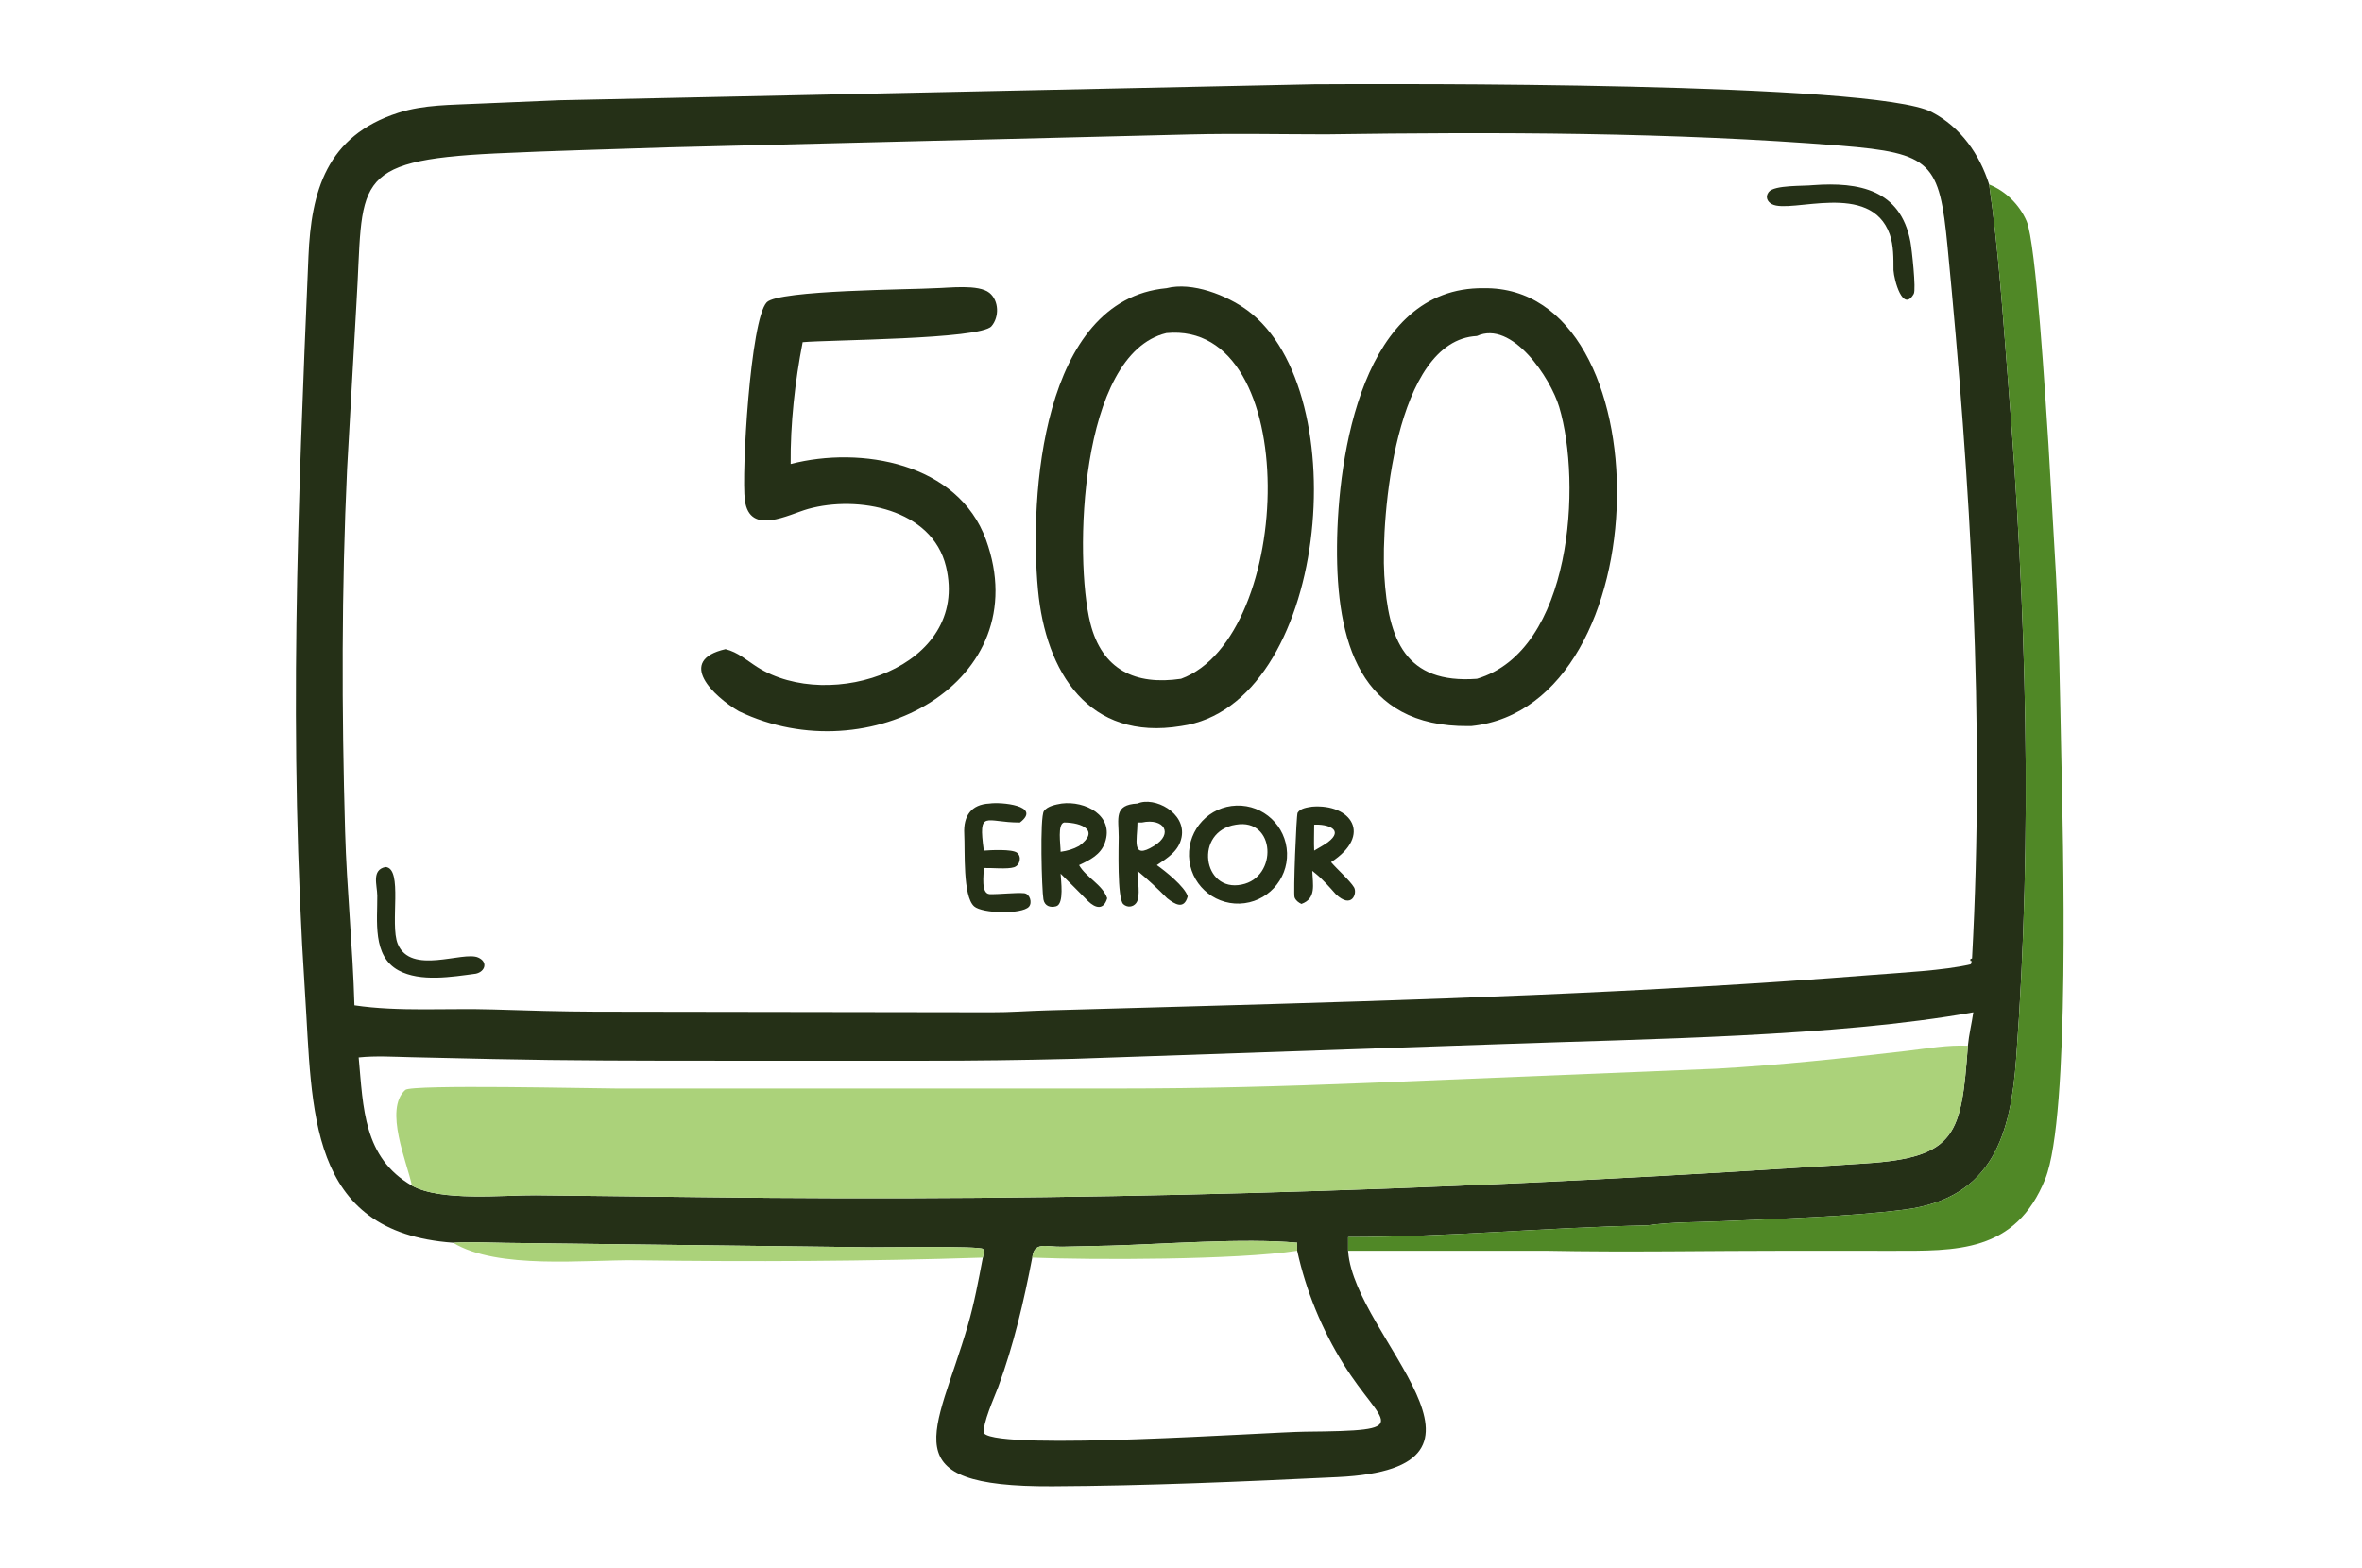
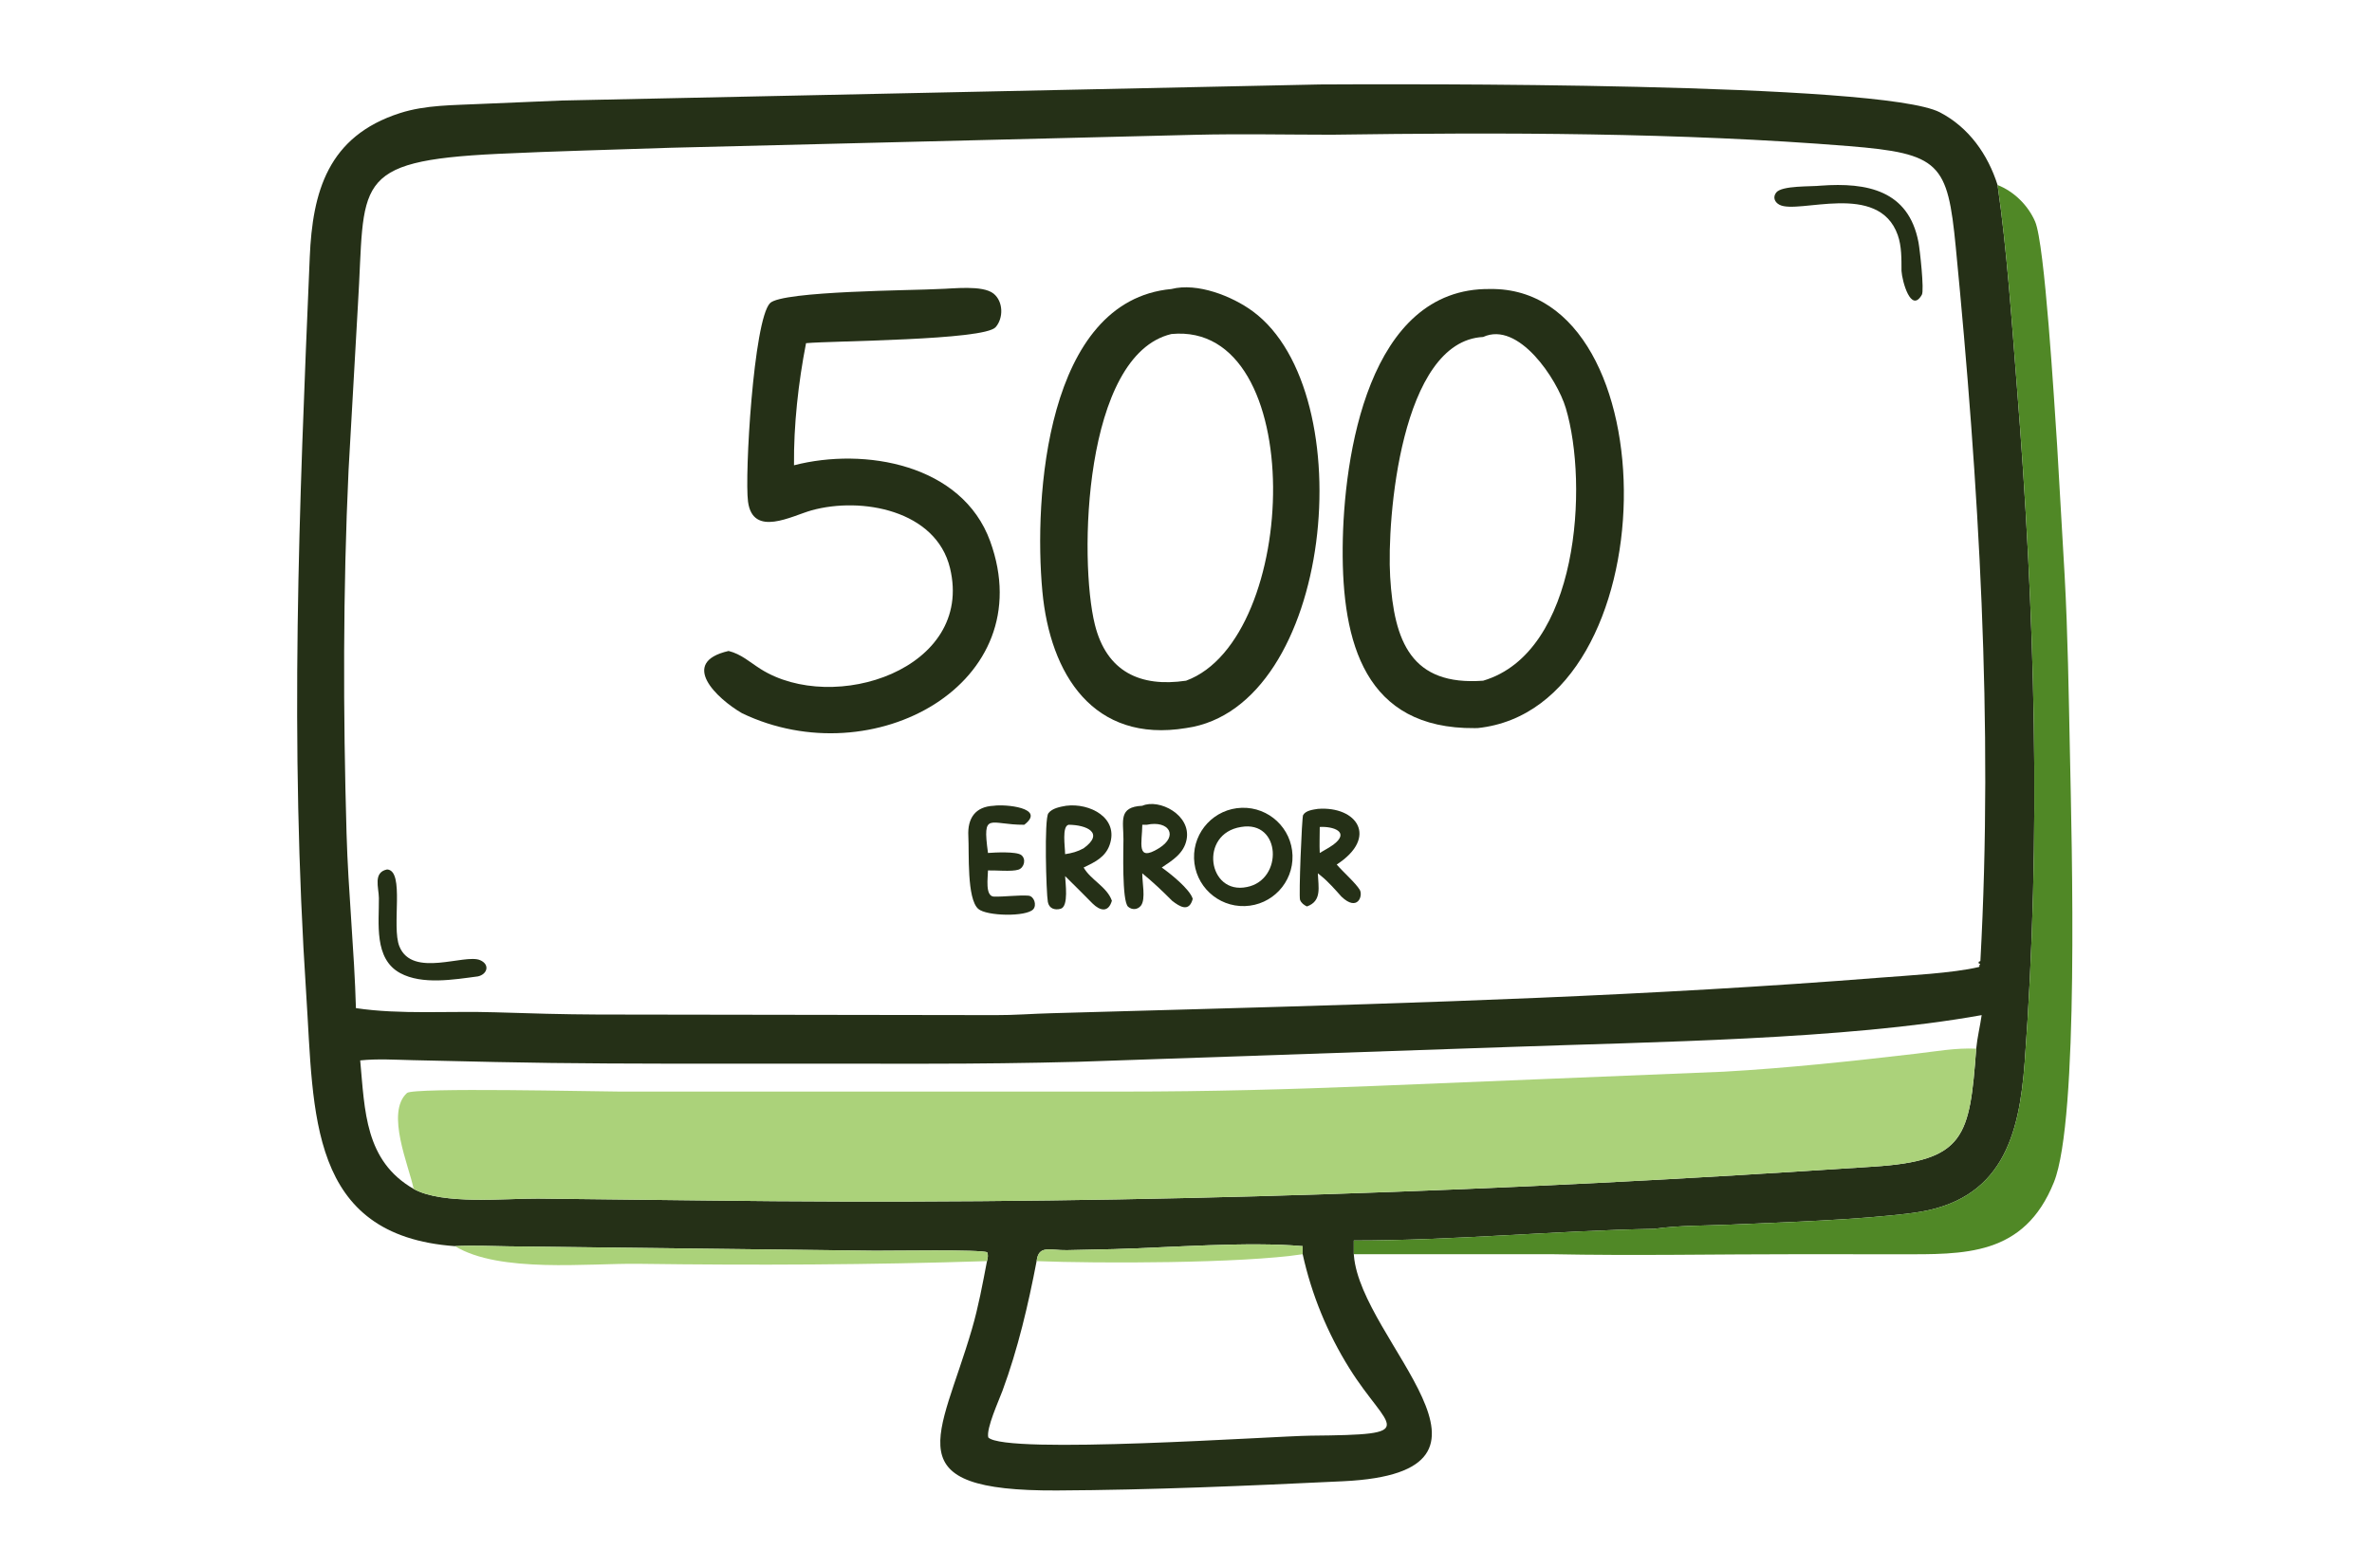
- <svg xmlns="http://www.w3.org/2000/svg" width="500" height="332" viewBox="0 0 500 332" fill="none">
-   <path d="M95.899 263.12c-30.999-2.215-29.714-28.218-31.333-52.917-3.545-54.068-1.544-102.302.727-155.899.583-13.756 3.793-25.534 19.018-30.425 5.452-1.75 11.254-1.646 16.919-1.931l17.165-.723 159.763-3.392c16.426-.098 118.494-.518 130.76 5.887 6.114 3.193 10.102 8.882 12.157 15.346 2.016 14.03 2.943 28.386 4.072 42.518 3.787 47.415 5.165 95.154 1.647 142.626-1.151 15.514-4.687 29.441-23.551 31.895-11.522 1.498-26.802 1.943-38.538 2.471-5.262.236-10.787.136-16 .882-21.118.409-42.198 2.47-63.332 2.47v2.896l.018.266c1.495 18.228 37.616 45.75-2.223 47.666-19.733.951-40.669 1.857-60.404 1.949-34.525.16-24.604-11.01-17.896-34.052 1.395-4.79 2.243-9.491 3.182-14.373.15-.757.304-1.11.05-1.851-1.153-.656-20.614-.311-23.607-.34l-77.371-.931c-3.726-.058-7.502-.237-11.223-.038m320.671-41.694c.233-2.426.813-4.697 1.15-7.089-28.975 5.214-69.825 5.649-99.387 6.722l-91.156 3.136a1213 1213 0 0 1-31.699.402l-43.573-.003c-15.832-.003-31.648-.008-47.478-.355l-17.391-.39c-3.683-.08-7.442-.331-11.11.051.985 10.669.982 21.207 11.269 27.136 6.08 3.408 19.32 1.983 26.21 2.037l35.292.404c77.391.989 154.535-1.267 231.776-6.215l14.408-.929c19.357-1.238 20.3-6.273 21.689-24.907m-141.972 43.398v-1.704c-11.417-1.024-28.016.294-39.671.624l-10.038.223c-3.596.066-5.954-1.18-6.379 2.313-1.767 9.24-3.943 18.544-7.197 27.379-.748 2.032-3.472 7.986-2.99 9.85 3.561 3.693 60.419-.304 67.943-.375 23.78-.222 16.347-1.098 8.155-14.258-4.608-7.402-7.955-15.539-9.823-24.052m6.17-236.38c-9.585-.006-19.232-.21-28.812.017l-110.468 2.734c-12.186.425-24.389.706-36.567 1.29-31.3 1.5-27.879 6.2-29.47 31.834l-1.977 34.955c-1.187 25.507-1.154 51.202-.423 76.724.352 12.297 1.631 24.574 1.976 36.863 9.364 1.404 19.829.574 29.339.88 7.239.234 14.383.442 21.621.471l83.852.125c3.954.023 7.877-.302 11.826-.401l30.282-.845c48.134-1.336 96.368-2.857 144.383-6.665 5.86-.465 15.329-.941 20.794-2.244l.165-.17-.157-.187.218-.094.035-.226-.281-.065-.023-.357.369-.154c2.749-50.224-.337-100.738-5.186-150.734-1.724-17.774-3.285-19.791-22.623-21.353-35.399-2.86-73.146-2.91-108.873-2.399" fill="#253017" />
-   <path d="M421.075 39.065c3.477 1.362 6.434 4.3 7.914 7.724 2.032 4.697 4.007 37.75 4.645 47.35l1.576 27.365c.681 12.466.855 24.94 1.114 37.416.399 19.197 1.948 77.426-3.368 90.687-6.304 15.724-18.943 15.237-32.591 15.228l-21.209-.013c-17.294-.009-34.652.347-51.938.001h-41.845v-2.896c21.134 0 42.214-2.061 63.332-2.47 5.213-.746 10.738-.646 16-.882 11.736-.528 27.016-.973 38.538-2.471 18.864-2.454 22.401-16.381 23.551-31.895 3.518-47.472 2.14-95.211-1.647-142.626-1.128-14.132-2.056-28.488-4.072-42.518" fill="#508826" />
-   <path d="M400.822 57.205c-.008-2.491.051-5.214-.793-7.59-4.06-11.428-20.946-4.275-24.928-6.38-1.039-.547-1.443-1.604-.689-2.58 1.183-1.529 7.445-1.22 9.419-1.456 9.703-.706 18.48.954 20.571 11.962.293 1.541 1.245 10.135.712 11.07-2.3 4.034-4.161-2.885-4.292-5.026m-150.811 96.523c-19.548 3.225-28.657-11.353-30.287-28.867-1.839-19.752.737-61.387 27.199-63.837 5.461-1.397 12.791 1.493 17.152 4.706 23.285 17.16 17.016 83.651-14.064 87.998m-3.088-83.202c-18.566 4.419-19.538 47.707-16.128 61.378 2.477 9.922 9.529 13.249 19.216 11.822 24.017-8.814 25.934-75.974-3.088-73.2" fill="#253017" />
-   <path d="m311.509 153.729-.658.011c-23.122.2-27.979-18.012-27.824-38.078.149-19.315 5.397-54.951 31.057-54.638 38.296-.569 37.773 88.414-2.575 92.705m1.126-82.578c-17.369.877-20.326 38.5-19.601 50.642.82 13.729 4.477 23.049 19.601 21.934 20.182-5.971 22.239-41.439 17.423-57.557-1.829-6.125-9.962-18.447-17.423-15.02m-159.052 66.3c2.659.661 4.456 2.355 6.717 3.789 15.406 9.773 45.094.044 39.957-21.284-2.95-12.245-18.687-15.117-29.191-12.194-4.109 1.144-12.365 5.784-13.388-1.831-.74-5.516 1.162-38.291 4.63-41.914 2.515-2.627 30.785-2.685 35.606-2.993 2.942-.048 9.216-.89 11.53.981 2.048 1.656 2.109 5.153.427 7.08-2.445 2.8-34.486 2.862-39.962 3.376-1.629 8.341-2.62 17.287-2.541 25.784 14.882-3.85 35.447-.234 41.352 16.038 10.896 30.028-24.677 49.582-52.29 36.322-5.316-3.079-13.389-10.738-2.847-13.154m-52.84 68.711c-5.056.671-11.75 1.814-16.381-.695-5.595-3.03-4.44-10.593-4.496-15.847-.023-2.222-1.272-5.433 1.741-6.043 3.786.268.865 12.052 2.59 16.272 2.748 6.721 13.768 1.462 17.02 2.89 2.112.928 1.5 2.984-.474 3.423" fill="#253017" />
-   <path d="M87.195 251.035c-.982-4.85-5.969-16.127-1.401-20.256 1.341-1.213 39.936-.303 44.611-.302l106.516.002c18.066-.003 34.476-.452 52.455-1.172l73.977-3.025c13.534-.761 27.017-2.22 40.476-3.789 4.268-.498 8.428-1.272 12.741-1.068-1.389 18.634-2.332 23.669-21.689 24.907l-14.408.929c-77.241 4.949-154.385 7.204-231.776 6.215l-35.292-.404c-6.89-.054-20.129 1.371-26.21-2.037m187.403 13.789c-12.858 1.967-43.231 1.969-56.088 1.457.426-3.494 2.783-2.248 6.379-2.314l10.038-.223c11.655-.329 28.254-1.648 39.671-.624zm-178.699-1.706c3.721-.198 7.497-.019 11.223.038l77.371.932c2.993.029 22.454-.316 23.607.34.254.741.1 1.093-.05 1.851-24.407.79-49.044.9-73.462.569-10.598-.143-29.3 2.016-38.69-3.73" fill="#abd27a" />
-   <path d="M240.787 184.394c-.059 1.778.78 5.453-.288 6.826-.683.878-1.877.961-2.705.226-1.332-1.181-.979-12.28-.979-14.22-.001-3.926-1.109-6.847 3.972-7.093 3.557-1.561 10.345 1.921 9.337 7.136-.563 2.913-2.948 4.369-5.233 5.903 1.716 1.211 5.937 4.55 6.53 6.62-.766 2.861-2.691 1.697-4.351.397-1.986-2.013-4.098-3.999-6.283-5.795m.948-10.249h-.948c-.015 3.694-1.411 7.998 3.484 4.967 4.247-2.601 2.12-5.965-2.536-4.967m-32.251 15.169c2.238.06 5.428-.36 7.306-.196 1.222.106 1.792 2.028 1.002 2.881-1.493 1.617-9.843 1.447-11.583-.095-2.434-2.156-1.896-11.745-2.091-15.366-.203-3.762 1.459-6.233 5.366-6.404 2.316-.363 11.129.408 6.422 4.012-7.334.042-8.868-2.998-7.645 5.957 1.378-.114 5.964-.348 7 .427 1.087.813.668 2.684-.591 3.094-1.41.46-4.757.107-6.409.164-.013 1.473-.647 5.404 1.223 5.526m15.033-4.327c.04 1.317.813 6.417-.947 6.899-1.266.348-2.444-.069-2.693-1.452-.347-1.915-.792-17.487.109-18.713.789-1.074 2.505-1.372 3.743-1.588 4.972-.636 11.184 2.531 9.171 8.275-.908 2.591-3.169 3.664-5.478 4.764 1.513 2.655 4.936 4.073 5.955 7.018-.748 2.555-2.481 2.133-4.051.605-1.933-1.938-3.846-3.901-5.809-5.808m.736-10.842c-1.444.322-.744 4.594-.736 6.208 1.436-.211 2.631-.536 3.905-1.24 4.476-3.253.611-4.948-3.169-4.968m37.155 17.172c-5.734.184-10.53-4.316-10.711-10.049s4.323-10.526 10.057-10.703c5.728-.177 10.516 4.321 10.697 10.049s-4.315 10.518-10.043 10.703m-.794-16.705c-8.931 1.391-7.024 14.417 1.236 12.678 7.716-1.523 7.192-14.13-1.236-12.678m13.878 16.781c-.636-.309-1.194-.715-1.454-1.399-.286-.755.374-17.452.648-17.907.592-.982 2.091-1.131 3.103-1.297 8.227-.629 12.82 6.001 3.981 11.752 1.249 1.477 4.003 3.903 4.857 5.338.736 1.238-.448 4.71-3.867 1.433-1.229-1.389-2.815-3.191-4.251-4.341l-.72-.579c.107 2.906.902 5.859-2.297 7m2.701-16.781c.004 1.822-.09 3.672 0 5.489.954-.569 1.955-1.108 2.864-1.748 3.645-2.737-.114-3.912-2.864-3.741" fill="#253017" />
+ <svg xmlns="http://www.w3.org/2000/svg" width="460" height="304" viewBox="0 0 460 304" fill="none">
+   <path d="M88.227 241.722C59.709 239.687 60.891 215.799 59.401 193.108C56.139 143.438 57.98 99.126 60.07 49.888C60.606 37.251 63.559 26.43 77.566 21.938C82.582 20.329 87.919 20.425 93.132 20.163L108.924 19.5L255.906 16.383C271.017 16.293 364.92 15.907 376.205 21.792C381.83 24.725 385.499 29.951 387.389 35.889C389.244 48.779 390.097 61.967 391.136 74.95C394.619 118.509 395.888 162.365 392.65 205.977C391.592 220.229 388.339 233.023 370.984 235.277C360.383 236.654 346.326 237.062 335.529 237.548C330.688 237.765 325.605 237.672 320.809 238.358C301.38 238.734 281.986 240.627 262.543 240.627V243.287L262.56 243.532C263.935 260.277 297.166 285.561 260.515 287.322C242.361 288.195 223.099 289.027 204.943 289.112C173.18 289.259 182.307 278.997 188.479 257.829C189.762 253.429 190.542 249.11 191.406 244.626C191.544 243.929 191.686 243.606 191.453 242.925C190.392 242.322 172.487 242.639 169.734 242.613L98.552 241.757C95.125 241.704 91.65 241.54 88.227 241.722ZM383.245 203.419C383.459 201.19 383.992 199.104 384.302 196.907C357.646 201.697 320.064 202.096 292.866 203.082L209.003 205.963C199.263 206.216 189.59 206.332 179.84 206.332L139.753 206.329C125.187 206.327 110.636 206.322 96.073 206.004L80.073 205.645C76.685 205.571 73.226 205.341 69.853 205.691C70.758 215.493 70.756 225.174 80.219 230.621C85.814 233.751 97.993 232.443 104.333 232.492L136.802 232.863C208.001 233.772 278.974 231.7 350.035 227.154L363.29 226.3C381.099 225.163 381.966 220.538 383.245 203.419ZM252.63 243.287V241.722C242.126 240.782 226.855 241.993 216.133 242.295L206.898 242.5C203.59 242.561 201.421 241.416 201.029 244.626C199.404 253.114 197.402 261.661 194.408 269.777C193.72 271.644 191.214 277.114 191.657 278.827C194.933 282.219 247.243 278.547 254.164 278.482C276.042 278.278 269.204 277.473 261.667 265.383C257.428 258.584 254.349 251.109 252.63 243.287ZM258.307 26.131C249.489 26.125 240.613 25.939 231.8 26.147L130.169 28.659C118.958 29.049 107.731 29.307 96.527 29.844C67.732 31.222 70.879 35.539 69.415 59.089L67.596 91.201C66.504 114.634 66.535 138.239 67.207 161.685C67.531 172.982 68.708 184.261 69.025 195.55C77.64 196.84 87.267 196.078 96.017 196.359C102.677 196.574 109.249 196.765 115.908 196.792L193.052 196.907C196.69 196.927 200.299 196.629 203.932 196.538L231.792 195.762C276.075 194.535 320.45 193.137 364.624 189.639C370.015 189.212 378.726 188.775 383.754 187.577L383.906 187.421L383.761 187.25L383.962 187.163L383.994 186.955L383.736 186.895L383.715 186.568L384.054 186.426C386.583 140.287 383.744 93.881 379.283 47.951C377.697 31.622 376.261 29.769 358.469 28.334C325.903 25.707 291.176 25.662 258.307 26.131Z" fill="#253017" />
+   <path d="M387.389 35.887C390.587 37.138 393.308 39.838 394.67 42.983C396.54 47.298 398.356 77.663 398.943 86.482L400.393 111.622C401.019 123.074 401.18 134.534 401.418 145.995C401.785 163.631 403.21 217.124 398.319 229.307C392.52 243.752 380.891 243.305 368.336 243.297L348.824 243.284C332.913 243.276 316.943 243.603 301.04 243.285H262.543V240.625C281.986 240.625 301.38 238.731 320.808 238.356C325.604 237.67 330.688 237.763 335.528 237.546C346.326 237.06 360.383 236.652 370.983 235.275C388.339 233.021 391.592 220.227 392.65 205.974C395.887 162.363 394.619 118.507 391.135 74.947C390.097 61.965 389.243 48.777 387.389 35.887Z" fill="#508826" />
+   <path d="M368.756 52.554C368.749 50.264 368.803 47.763 368.026 45.581C364.292 35.082 348.757 41.653 345.093 39.72C344.137 39.217 343.765 38.245 344.459 37.349C345.547 35.945 351.308 36.228 353.124 36.011C362.051 35.364 370.126 36.888 372.05 47C372.32 48.417 373.195 56.311 372.705 57.17C370.589 60.877 368.876 54.52 368.756 52.554Z" fill="#253017" />
+   <path d="M230.01 141.227C212.026 144.189 203.646 130.797 202.146 114.707C200.454 96.562 202.824 58.313 227.169 56.062C232.193 54.779 238.937 57.433 242.949 60.385C264.371 76.15 258.604 137.234 230.01 141.227ZM227.169 64.792C210.089 68.851 209.194 108.619 212.331 121.177C214.61 130.293 221.098 133.349 230.01 132.039C252.106 123.941 253.869 62.243 227.169 64.792Z" fill="#253017" />
+   <path d="M286.589 141.226L285.983 141.236C264.711 141.42 260.242 124.689 260.385 106.255C260.522 88.511 265.35 55.773 288.957 56.061C324.19 55.538 323.709 137.285 286.589 141.226ZM287.625 65.364C271.645 66.17 268.924 100.733 269.592 111.887C270.346 124.5 273.711 133.062 287.625 132.038C306.192 126.553 308.085 93.969 303.654 79.161C301.971 73.535 294.489 62.215 287.625 65.364Z" fill="#253017" />
+   <path d="M141.297 126.27C143.742 126.878 145.396 128.434 147.476 129.752C161.65 138.73 188.962 129.792 184.236 110.199C181.522 98.949 167.045 96.31 157.38 98.996C153.6 100.047 146.005 104.309 145.064 97.314C144.383 92.247 146.133 62.137 149.323 58.809C151.637 56.396 177.646 56.342 182.081 56.059C184.788 56.015 190.56 55.241 192.689 56.96C194.573 58.482 194.629 61.694 193.081 63.464C190.832 66.037 161.354 66.093 156.316 66.566C154.817 74.229 153.906 82.447 153.979 90.253C167.67 86.717 186.589 90.038 192.023 104.987C202.047 132.572 169.32 150.536 143.916 138.355C139.025 135.526 131.598 128.49 141.297 126.27Z" fill="#253017" />
+   <path d="M92.684 189.396C88.032 190.013 81.874 191.063 77.613 188.758C72.466 185.974 73.528 179.027 73.477 174.2C73.455 172.159 72.306 169.209 75.079 168.648C78.562 168.894 75.874 179.72 77.462 183.597C79.99 189.771 90.128 184.939 93.12 186.252C95.063 187.104 94.5 188.993 92.684 189.396Z" fill="#253017" />
+   <path d="M80.219 230.619C79.316 226.163 74.728 215.803 78.93 212.01C80.164 210.896 115.671 211.732 119.973 211.733L217.967 211.735C234.588 211.732 249.685 211.32 266.226 210.659L334.284 207.88C346.736 207.18 359.14 205.84 371.523 204.398C375.449 203.941 379.276 203.23 383.244 203.418C381.966 220.536 381.099 225.161 363.29 226.299L350.035 227.152C278.974 231.698 208.001 233.77 136.801 232.862L104.333 232.49C97.993 232.441 85.814 233.75 80.219 230.619Z" fill="#ABD27A" />
+   <path d="M252.63 243.288C240.801 245.095 212.858 245.097 201.029 244.626C201.421 241.416 203.59 242.561 206.898 242.501L216.133 242.296C226.856 241.993 242.127 240.782 252.63 241.722V243.288Z" fill="#ABD27A" />
+   <path d="M88.227 241.72C91.65 241.538 95.125 241.702 98.552 241.755L169.734 242.611C172.487 242.638 190.391 242.32 191.452 242.923C191.686 243.604 191.544 243.928 191.406 244.624C168.952 245.35 146.285 245.45 123.821 245.147C114.071 245.015 96.865 246.999 88.227 241.72Z" fill="#ABD27A" />
+   <path d="M221.524 169.4C221.47 171.033 222.241 174.409 221.259 175.671C220.631 176.477 219.532 176.553 218.77 175.878C217.545 174.793 217.87 164.597 217.869 162.815C217.869 159.208 216.849 156.524 221.524 156.298C224.796 154.865 231.041 158.063 230.114 162.854C229.596 165.53 227.402 166.868 225.3 168.277C226.878 169.39 230.761 172.457 231.307 174.359C230.603 176.987 228.832 175.918 227.304 174.724C225.477 172.874 223.534 171.05 221.524 169.4ZM222.396 159.984H221.524C221.511 163.378 220.226 167.332 224.729 164.547C228.637 162.157 226.68 159.067 222.396 159.984Z" fill="#253017" />
+   <path d="M192.725 173.918C194.785 173.973 197.719 173.587 199.447 173.738C200.571 173.835 201.095 175.6 200.369 176.384C198.995 177.869 191.313 177.714 189.712 176.297C187.473 174.316 187.968 165.507 187.789 162.181C187.602 158.724 189.131 156.454 192.725 156.297C194.856 155.964 202.964 156.672 198.633 159.983C191.886 160.021 190.475 157.229 191.6 165.455C192.868 165.351 197.087 165.136 198.041 165.848C199.04 166.594 198.655 168.313 197.497 168.691C196.199 169.113 193.12 168.788 191.6 168.841C191.588 170.194 191.005 173.806 192.725 173.918Z" fill="#253017" />
+   <path d="M206.555 169.942C206.593 171.152 207.303 175.837 205.685 176.28C204.52 176.6 203.436 176.217 203.207 174.946C202.888 173.187 202.479 158.882 203.307 157.755C204.034 156.768 205.612 156.495 206.751 156.297C211.325 155.712 217.04 158.621 215.188 163.898C214.353 166.279 212.273 167.264 210.149 168.275C211.541 170.714 214.689 172.017 215.627 174.722C214.939 177.069 213.345 176.681 211.9 175.278C210.122 173.497 208.362 171.694 206.555 169.942ZM207.233 159.982C205.905 160.278 206.549 164.203 206.555 165.686C207.877 165.492 208.976 165.193 210.149 164.546C214.266 161.558 210.711 160 207.233 159.982Z" fill="#253017" />
+   <path d="M241.415 175.756C236.14 175.926 231.728 171.791 231.561 166.525C231.395 161.258 235.538 156.855 240.813 156.692C246.084 156.53 250.489 160.662 250.655 165.924C250.821 171.186 246.685 175.587 241.415 175.756ZM240.685 160.41C232.468 161.688 234.223 173.654 241.822 172.057C248.921 170.657 248.439 159.076 240.685 160.41Z" fill="#253017" />
+   <path d="M253.453 175.829C252.867 175.545 252.354 175.172 252.116 174.544C251.852 173.85 252.459 158.511 252.712 158.092C253.256 157.191 254.635 157.054 255.566 156.901C263.135 156.324 267.36 162.414 259.229 167.697C260.378 169.054 262.912 171.283 263.697 172.601C264.375 173.738 263.285 176.929 260.139 173.917C259.009 172.642 257.549 170.986 256.228 169.929L255.566 169.398C255.665 172.068 256.396 174.78 253.453 175.829ZM255.937 160.412C255.941 162.086 255.855 163.785 255.937 165.455C256.815 164.932 257.737 164.437 258.572 163.849C261.926 161.334 258.468 160.255 255.937 160.412Z" fill="#253017" />
</svg>
